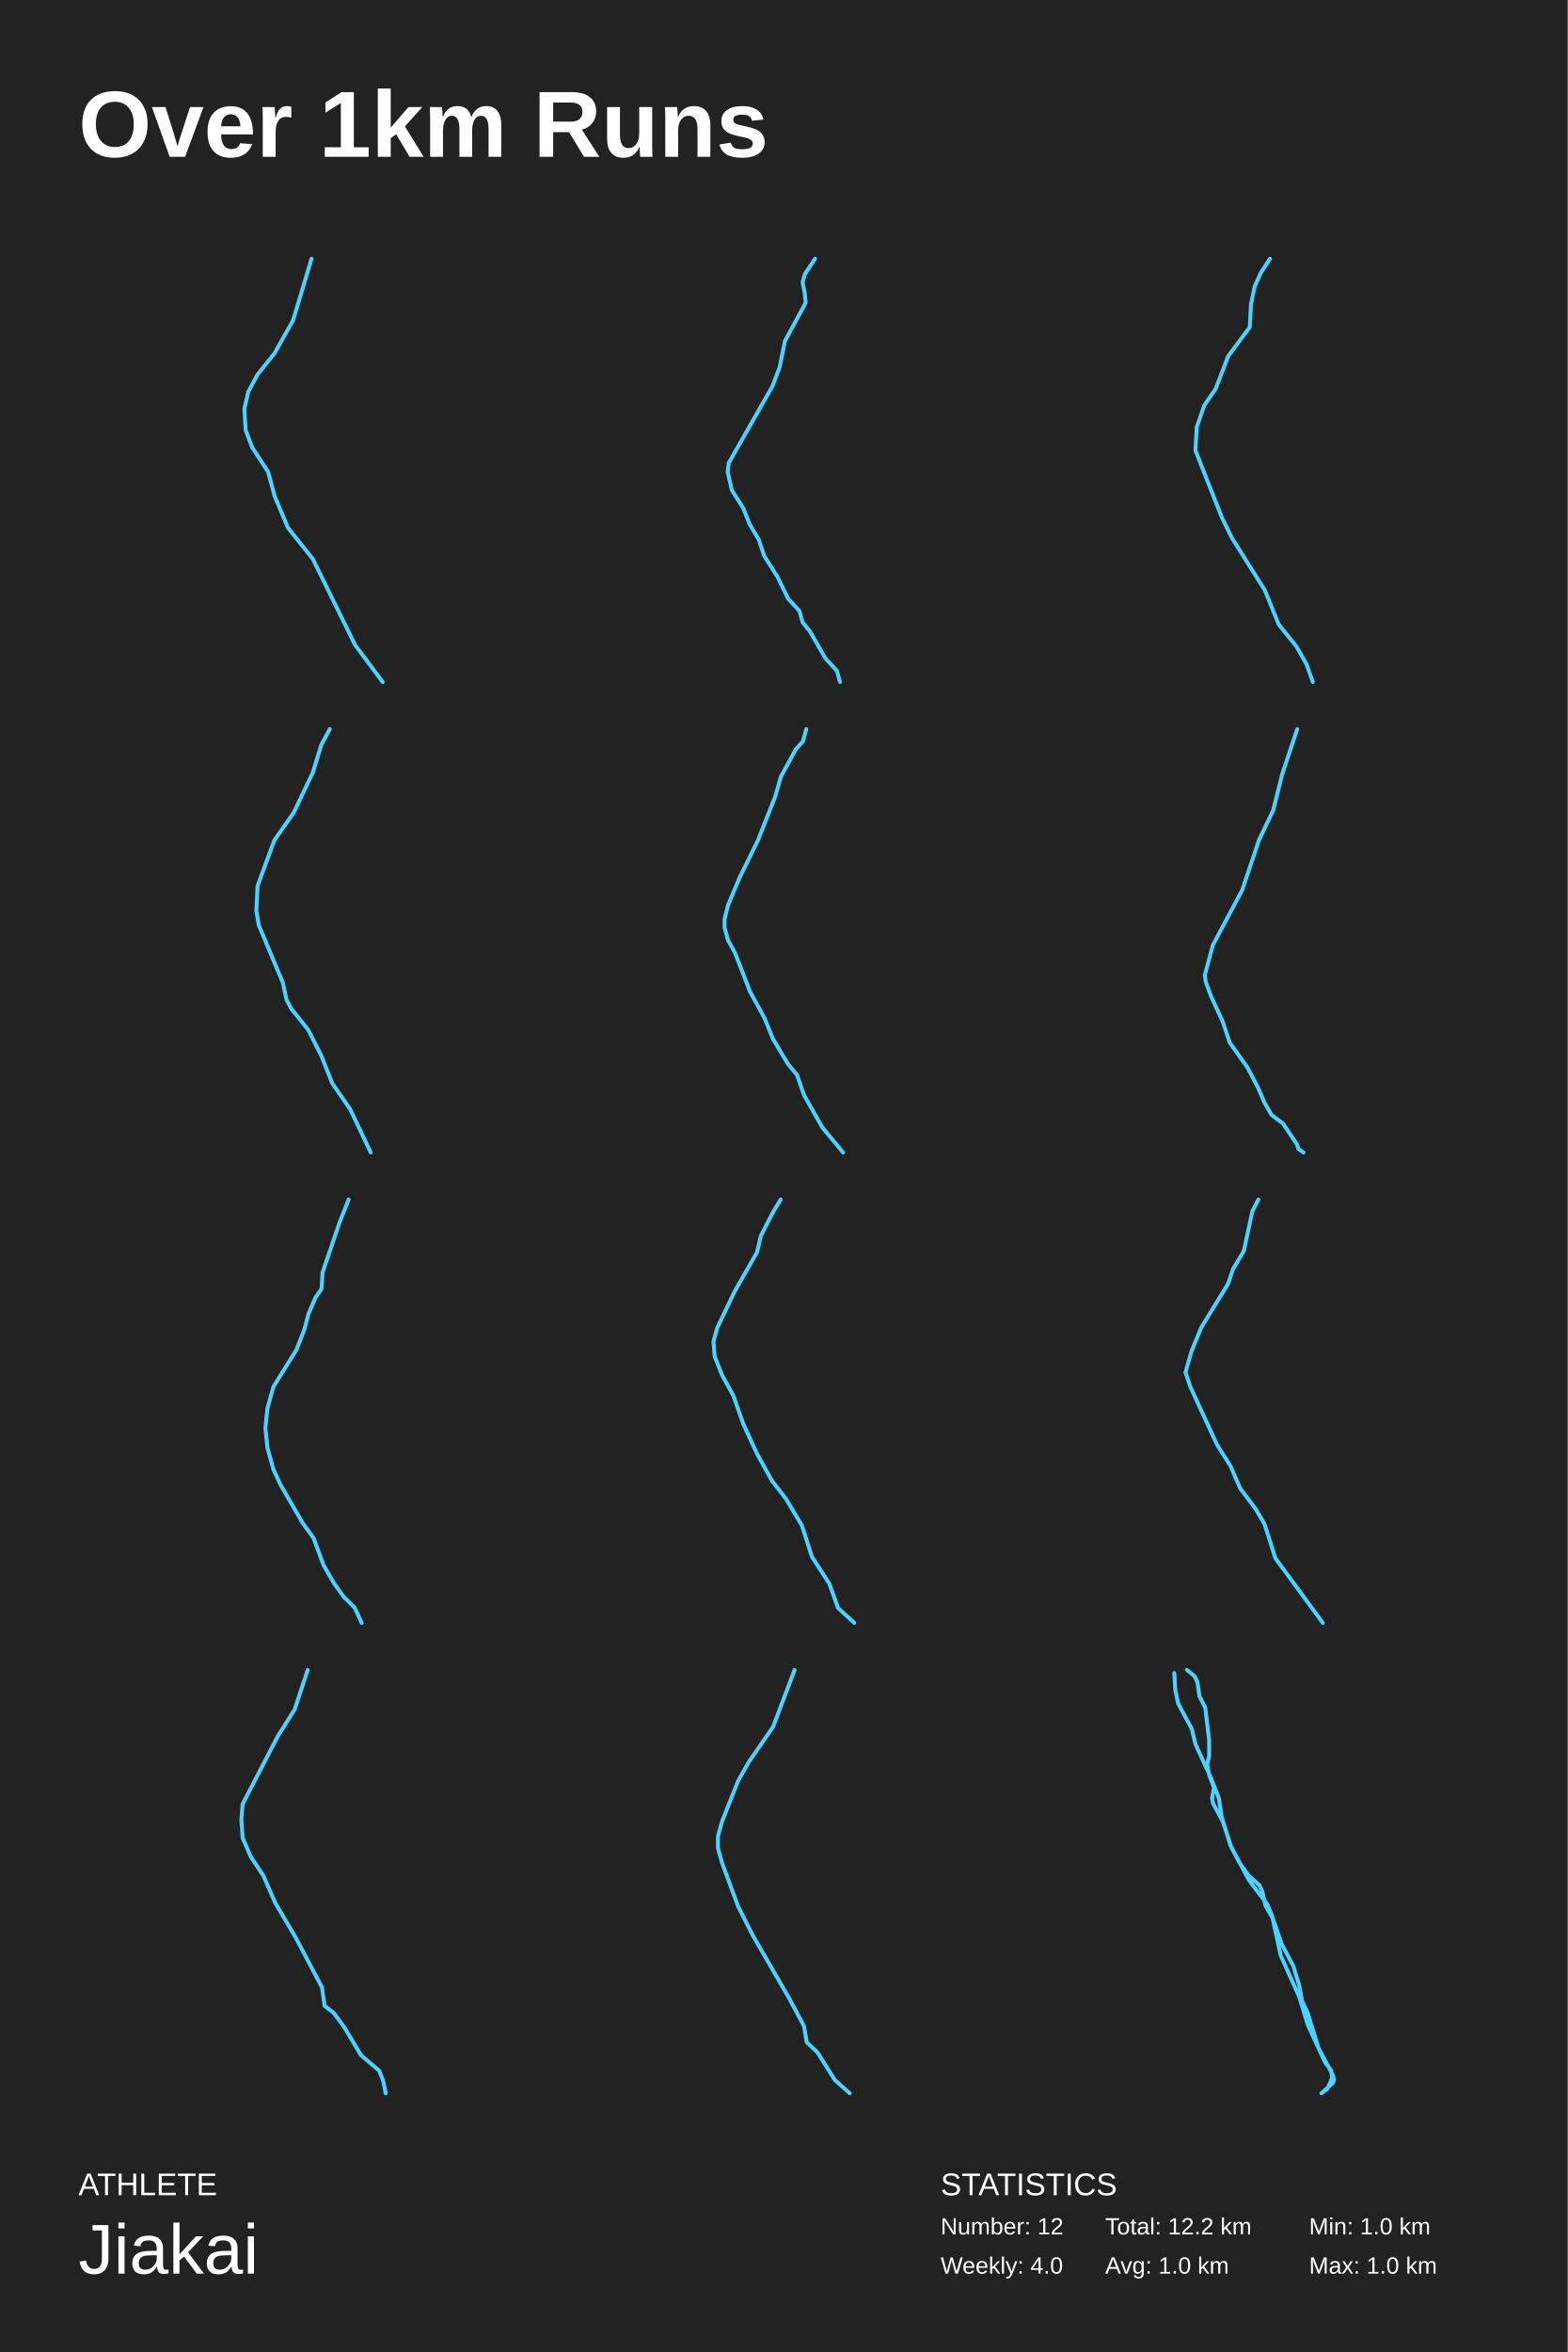
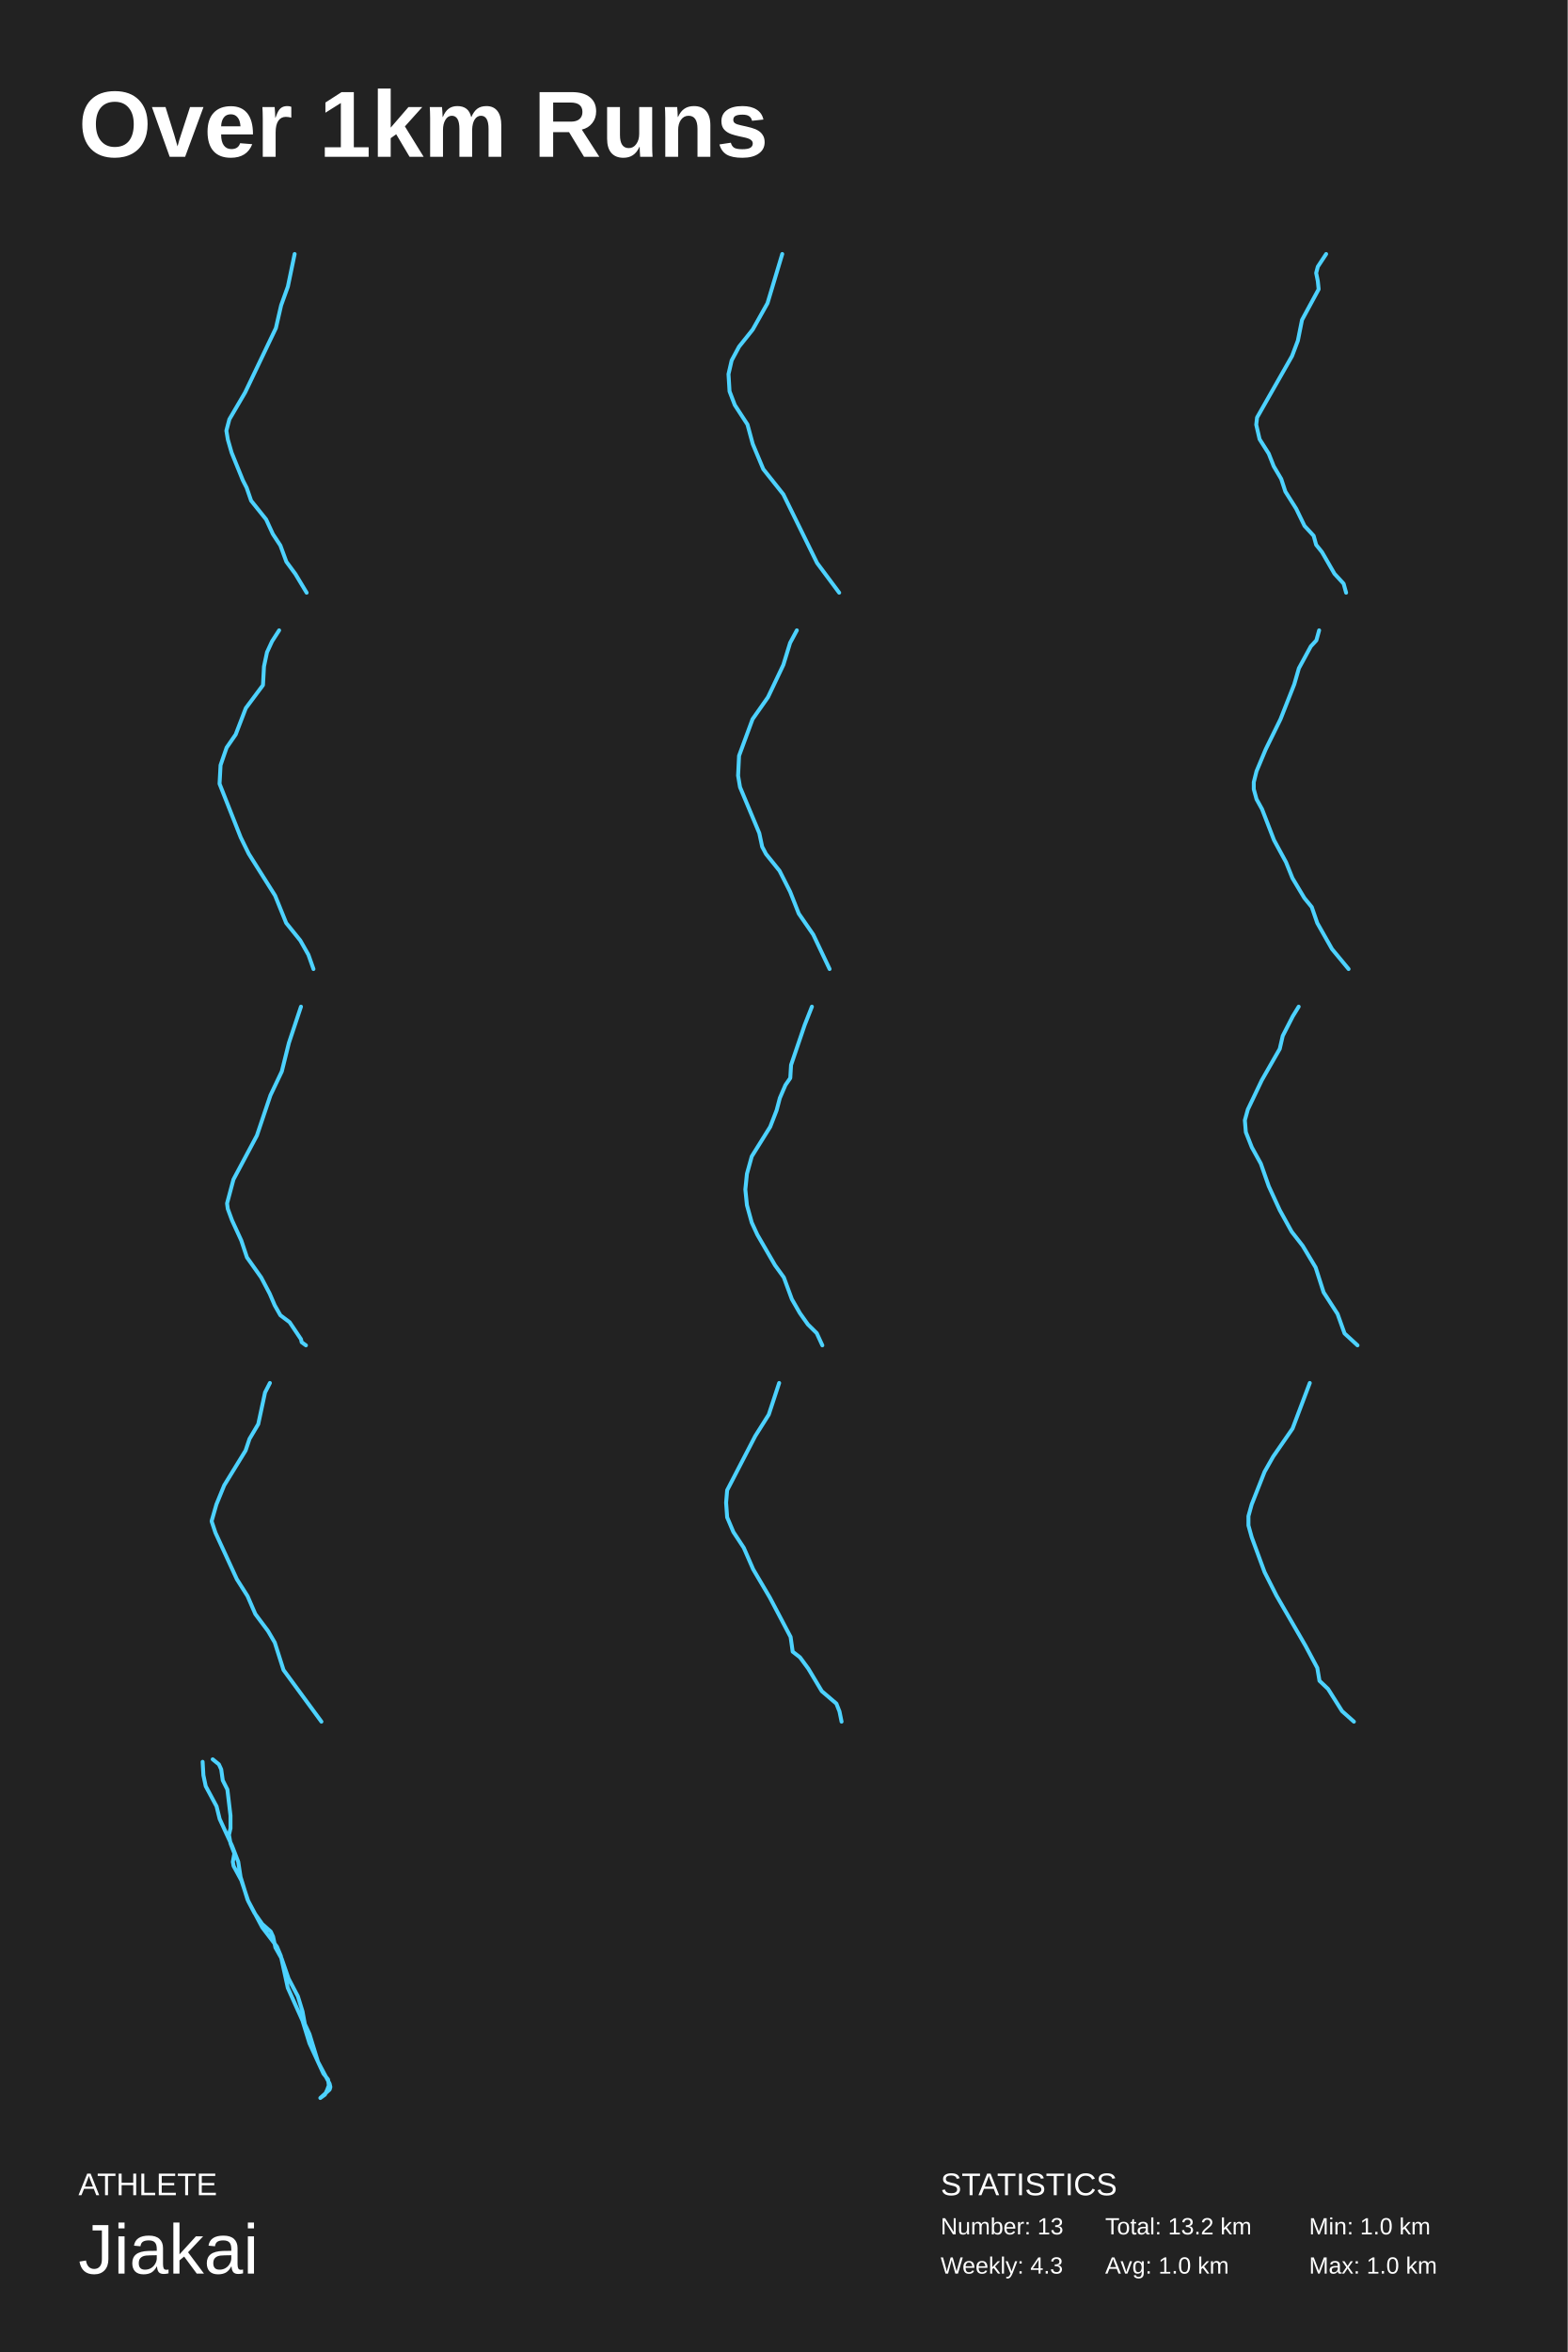
<svg xmlns="http://www.w3.org/2000/svg" baseProfile="full" height="300mm" version="1.1" viewBox="0,0,200,300" width="200mm">
  <defs />
  <rect fill="#222222" height="300" width="200" x="0" y="0" />
  <text fill="#FFFFFF" style="font-size:12px; font-family:Arial; font-weight:bold;" x="10" y="20">Over 1km Runs</text>
  <text fill="#FFFFFF" style="font-size:4px; font-family:Arial" x="10" y="280">ATHLETE</text>
  <text fill="#FFFFFF" style="font-size:9px; font-family:Arial" x="10" y="290">Jiakai</text>
  <text fill="#FFFFFF" style="font-size:4px; font-family:Arial" x="120" y="280">STATISTICS</text>
-   <text fill="#FFFFFF" style="font-size:3px; font-family:Arial" x="120" y="285">Number: 12</text>
-   <text fill="#FFFFFF" style="font-size:3px; font-family:Arial" x="120" y="290">Weekly: 4.0</text>
-   <text fill="#FFFFFF" style="font-size:3px; font-family:Arial" x="141" y="285">Total: 12.2 km</text>
+   <text fill="#FFFFFF" style="font-size:3px; font-family:Arial" x="120" y="285">Number: 13</text>
+   <text fill="#FFFFFF" style="font-size:3px; font-family:Arial" x="120" y="290">Weekly: 4.3</text>
+   <text fill="#FFFFFF" style="font-size:3px; font-family:Arial" x="141" y="285">Total: 13.2 km</text>
  <text fill="#FFFFFF" style="font-size:3px; font-family:Arial" x="141" y="290">Avg: 1.0 km</text>
  <text fill="#FFFFFF" style="font-size:3px; font-family:Arial" x="167" y="285">Min: 1.0 km</text>
  <text fill="#FFFFFF" style="font-size:3px; font-family:Arial" x="167" y="290">Max: 1.0 km</text>
-   <polyline fill="none" points="39.748,33.0 37.394,40.845 35.04,45.041 32.855,47.777 31.678,49.966 31.174,52.156 31.342,54.892 32.182,57.081 34.2,60.183 35.04,63.284 36.722,67.297 39.916,71.311 45.296,82.257 48.826,87.0" stroke="#4dd2ff" stroke-linecap="round" stroke-linejoin="round" stroke-width="0.5" />
-   <polyline fill="none" points="103.981,33.0 102.654,35.016 102.389,36.024 102.654,37.32 102.787,38.616 100.133,43.512 99.469,46.824 98.54,49.272 92.967,59.064 92.834,60.216 93.365,62.52 94.825,64.824 95.621,66.84 96.815,68.856 97.479,70.872 99.204,73.608 100.531,76.344 101.991,77.928 102.389,79.368 103.318,80.52 105.308,83.976 106.768,85.56 107.166,87.0" stroke="#4dd2ff" stroke-linecap="round" stroke-linejoin="round" stroke-width="0.5" />
-   <polyline fill="none" points="162.013,33.0 160.886,34.748 160.081,36.495 159.597,38.767 159.436,41.738 156.698,45.408 155.088,49.602 153.639,51.699 152.672,54.495 152.511,57.466 155.893,66.029 157.182,68.651 161.369,75.291 163.14,79.66 165.395,82.456 166.684,84.728 167.489,87.0" stroke="#4dd2ff" stroke-linecap="round" stroke-linejoin="round" stroke-width="0.5" />
-   <polyline fill="none" points="42.074,93.0 40.998,95 39.923,98.5 37.466,103.667 35.008,107.167 32.858,113 32.704,116.167 33.011,118 36.083,125.333 36.544,127.5 37.159,128.667 39.309,131.333 40.998,134.667 42.381,138.167 44.685,141.5 47.296,147.0" stroke="#4dd2ff" stroke-linecap="round" stroke-linejoin="round" stroke-width="0.5" />
-   <polyline fill="none" points="102.863,93.0 102.422,94.593 101.541,95.549 99.633,99.053 98.899,101.602 96.697,107.177 94.348,111.956 92.88,115.46 92.44,117.213 92.44,118.328 92.88,119.921 93.761,121.513 95.669,126.451 97.578,129.956 98.605,132.505 100.514,135.69 101.688,137.124 102.569,139.673 104.918,143.814 107.56,147.0" stroke="#4dd2ff" stroke-linecap="round" stroke-linejoin="round" stroke-width="0.5" />
-   <polyline fill="none" points="165.498,93.0 163.571,98.781 162.437,103.333 160.623,107.146 158.47,113.542 154.729,120.554 153.709,124.367 153.822,125.228 154.502,127.073 155.976,130.271 156.883,132.977 159.15,136.176 160.51,138.759 161.304,140.604 162.21,142.203 163.684,143.31 165.498,146.016 165.611,146.508 166.291,147.0" stroke="#4dd2ff" stroke-linecap="round" stroke-linejoin="round" stroke-width="0.5" />
-   <polyline fill="none" points="44.478,153.0 43.326,155.915 41.151,162.301 41.023,164.383 40.256,165.494 39.36,167.576 38.849,169.519 37.825,172.157 34.883,176.877 34.115,179.653 33.859,182.152 34.115,184.651 34.883,187.427 35.778,189.37 38.593,194.229 40.0,196.172 41.279,199.643 42.559,201.864 43.838,203.668 45.245,205.057 46.141,207.0" stroke="#4dd2ff" stroke-linecap="round" stroke-linejoin="round" stroke-width="0.5" />
-   <polyline fill="none" points="99.603,153.0 98.649,154.553 97.059,157.658 96.582,159.729 93.72,164.732 91.494,169.39 91.017,171.115 91.176,173.013 92.13,175.428 93.561,178.016 94.833,181.639 96.582,185.435 98.49,188.885 100.238,191.128 102.305,194.578 103.577,198.546 105.803,201.997 106.916,205.102 108.983,207.0" stroke="#4dd2ff" stroke-linecap="round" stroke-linejoin="round" stroke-width="0.5" />
-   <polyline fill="none" points="160.543,153.0 159.767,154.514 158.682,159.561 157.287,161.916 156.667,163.766 153.256,169.318 152.016,172.346 151.241,175.038 151.861,176.888 155.272,184.29 156.977,186.981 158.217,189.841 160.233,192.533 161.318,194.383 162.713,198.757 168.759,207.0" stroke="#4dd2ff" stroke-linecap="round" stroke-linejoin="round" stroke-width="0.5" />
-   <polyline fill="none" points="39.254,213.0 37.595,218.04 35.438,221.46 30.959,230.1 30.794,232.08 30.959,234.42 31.955,236.76 33.614,239.28 35.106,242.7 37.761,247.2 41.078,253.5 41.41,255.84 42.571,256.74 43.898,258.54 46.055,262.14 48.377,264.12 48.875,265.38 49.206,267.0" stroke="#4dd2ff" stroke-linecap="round" stroke-linejoin="round" stroke-width="0.5" />
-   <polyline fill="none" points="101.373,213.0 98.627,220.262 95.538,224.731 94.166,227.152 92.106,232.366 91.592,234.228 91.592,235.717 92.106,237.579 94.166,243.166 96.053,246.89 100.686,254.897 102.574,258.435 102.917,260.483 104.29,261.786 106.521,265.324 108.408,267.0" stroke="#4dd2ff" stroke-linecap="round" stroke-linejoin="round" stroke-width="0.5" />
-   <polyline fill="none" points="151.418,213.0 152.406,213.804 152.776,214.608 153.023,216.35 153.764,217.824 154.258,221.978 154.258,223.988 154.011,225.06 154.258,226.4 154.875,228.008 154.628,229.348 154.752,230.018 155.987,232.295 157.098,235.645 158.086,237.521 159.321,239.263 160.679,240.469 161.05,241.273 161.42,243.015 162.408,244.757 163.519,247.973 165.001,250.787 165.742,253.199 166.113,255.209 166.853,256.816 168.212,261.238 170.064,264.722 170.188,265.258 170.064,265.66 168.582,267.0 169.323,266.464 169.694,265.66 169.941,264.99 169.817,264.052 169.076,263.114 166.853,258.29 165.742,254.673 163.396,249.447 162.284,244.355 161.667,242.881 159.321,239.799 156.975,235.377 155.863,231.759 155.493,229.348 154.505,226.802 152.529,222.514 152.035,220.504 150.306,217.288 149.936,215.546 149.812,213.402" stroke="#4dd2ff" stroke-linecap="round" stroke-linejoin="round" stroke-width="0.5" />
+   <polyline fill="none" points="37.589,32.4 36.727,36.554 35.866,38.942 35.196,41.85 31.273,50.054 29.263,53.481 28.88,54.935 29.071,56.077 29.55,57.739 30.985,61.269 31.464,62.204 32.038,63.866 33.952,66.254 34.813,68.123 35.77,69.577 36.536,71.654 37.684,73.212 39.12,75.6" stroke="#4dd2ff" stroke-linecap="round" stroke-linejoin="round" stroke-width="0.5" />
+   <polyline fill="none" points="99.798,32.4 97.915,38.676 96.032,42.033 94.284,44.222 93.342,45.973 92.939,47.724 93.073,49.914 93.746,51.665 95.36,54.146 96.032,56.627 97.377,59.838 99.933,63.049 104.237,71.805 107.061,75.6" stroke="#4dd2ff" stroke-linecap="round" stroke-linejoin="round" stroke-width="0.5" />
+   <polyline fill="none" points="169.185,32.4 168.123,34.013 167.911,34.819 168.123,35.856 168.229,36.893 166.106,40.81 165.575,43.459 164.832,45.418 160.373,53.251 160.267,54.173 160.692,56.016 161.86,57.859 162.497,59.472 163.452,61.085 163.983,62.698 165.363,64.887 166.425,67.075 167.592,68.342 167.911,69.494 168.654,70.416 170.247,73.181 171.414,74.448 171.733,75.6" stroke="#4dd2ff" stroke-linecap="round" stroke-linejoin="round" stroke-width="0.5" />
+   <polyline fill="none" points="35.61,80.4 34.709,81.798 34.064,83.196 33.678,85.014 33.549,87.39 31.359,90.326 30.07,93.682 28.911,95.359 28.138,97.596 28.009,99.973 30.715,106.823 31.745,108.92 35.095,114.233 36.512,117.728 38.316,119.965 39.347,121.783 39.991,123.6" stroke="#4dd2ff" stroke-linecap="round" stroke-linejoin="round" stroke-width="0.5" />
+   <polyline fill="none" points="101.659,80.4 100.799,82 99.939,84.8 97.973,88.933 96.007,91.733 94.286,96.4 94.163,98.933 94.409,100.4 96.867,106.267 97.235,108 97.727,108.933 99.447,111.067 100.799,113.733 101.905,116.533 103.748,119.2 105.837,123.6" stroke="#4dd2ff" stroke-linecap="round" stroke-linejoin="round" stroke-width="0.5" />
+   <polyline fill="none" points="168.29,80.4 167.938,81.674 167.233,82.439 165.706,85.243 165.119,87.281 163.358,91.742 161.479,95.565 160.304,98.368 159.952,99.77 159.952,100.662 160.304,101.936 161.009,103.211 162.536,107.161 164.062,109.965 164.884,112.004 166.411,114.552 167.351,115.699 168.055,117.738 169.934,121.051 172.048,123.6" stroke="#4dd2ff" stroke-linecap="round" stroke-linejoin="round" stroke-width="0.5" />
+   <polyline fill="none" points="38.398,128.4 36.857,133.025 35.95,136.666 34.499,139.717 32.776,144.834 29.783,150.443 28.967,153.494 29.058,154.182 29.602,155.658 30.781,158.217 31.506,160.382 33.32,162.94 34.408,165.007 35.043,166.483 35.768,167.762 36.947,168.648 38.398,170.813 38.489,171.206 39.033,171.6" stroke="#4dd2ff" stroke-linecap="round" stroke-linejoin="round" stroke-width="0.5" />
+   <polyline fill="none" points="103.582,128.4 102.661,130.732 100.921,135.841 100.819,137.507 100.205,138.395 99.488,140.061 99.079,141.616 98.26,143.726 95.906,147.501 95.292,149.723 95.088,151.721 95.292,153.72 95.906,155.942 96.623,157.496 98.874,161.383 100.0,162.938 101.023,165.714 102.047,167.491 103.07,168.935 104.196,170.045 104.912,171.6" stroke="#4dd2ff" stroke-linecap="round" stroke-linejoin="round" stroke-width="0.5" />
+   <polyline fill="none" points="165.682,128.4 164.919,129.642 163.647,132.127 163.265,133.783 160.976,137.785 159.195,141.512 158.814,142.892 158.941,144.41 159.704,146.343 160.849,148.413 161.866,151.311 163.265,154.348 164.792,157.108 166.191,158.902 167.844,161.663 168.862,164.837 170.643,167.597 171.533,170.082 173.186,171.6" stroke="#4dd2ff" stroke-linecap="round" stroke-linejoin="round" stroke-width="0.5" />
+   <polyline fill="none" points="34.434,176.4 33.814,177.611 32.946,181.649 31.83,183.533 31.333,185.013 28.605,189.454 27.613,191.877 26.993,194.03 27.489,195.51 30.217,201.432 31.582,203.585 32.574,205.873 34.186,208.026 35.054,209.507 36.17,213.006 41.007,219.6" stroke="#4dd2ff" stroke-linecap="round" stroke-linejoin="round" stroke-width="0.5" />
+   <polyline fill="none" points="99.403,176.4 98.076,180.432 96.351,183.168 92.768,190.08 92.635,191.664 92.768,193.536 93.564,195.408 94.891,197.424 96.085,200.16 98.208,203.76 100.863,208.8 101.128,210.672 102.057,211.392 103.119,212.832 104.844,215.712 106.702,217.296 107.1,218.304 107.365,219.6" stroke="#4dd2ff" stroke-linecap="round" stroke-linejoin="round" stroke-width="0.5" />
+   <polyline fill="none" points="167.098,176.4 164.902,182.21 162.431,185.785 161.332,187.721 159.685,191.893 159.273,193.382 159.273,194.574 159.685,196.064 161.332,200.533 162.843,203.512 166.549,209.917 168.059,212.748 168.334,214.386 169.432,215.429 171.217,218.259 172.727,219.6" stroke="#4dd2ff" stroke-linecap="round" stroke-linejoin="round" stroke-width="0.5" />
+   <polyline fill="none" points="27.134,224.4 27.925,225.043 28.221,225.686 28.418,227.08 29.011,228.259 29.406,231.582 29.406,233.19 29.209,234.048 29.406,235.12 29.9,236.406 29.703,237.478 29.801,238.014 30.789,239.836 31.678,242.516 32.469,244.017 33.457,245.411 34.543,246.375 34.84,247.019 35.136,248.412 35.926,249.806 36.815,252.378 38.001,254.629 38.594,256.559 38.89,258.167 39.483,259.453 40.569,262.991 42.051,265.778 42.15,266.206 42.051,266.528 40.866,267.6 41.459,267.171 41.755,266.528 41.952,265.992 41.854,265.242 41.261,264.491 39.483,260.632 38.594,257.738 36.717,253.557 35.828,249.484 35.334,248.305 33.457,245.839 31.58,242.302 30.691,239.408 30.394,237.478 29.604,235.441 28.023,232.011 27.628,230.403 26.245,227.83 25.949,226.437 25.85,224.722" stroke="#4dd2ff" stroke-linecap="round" stroke-linejoin="round" stroke-width="0.5" />
</svg>
